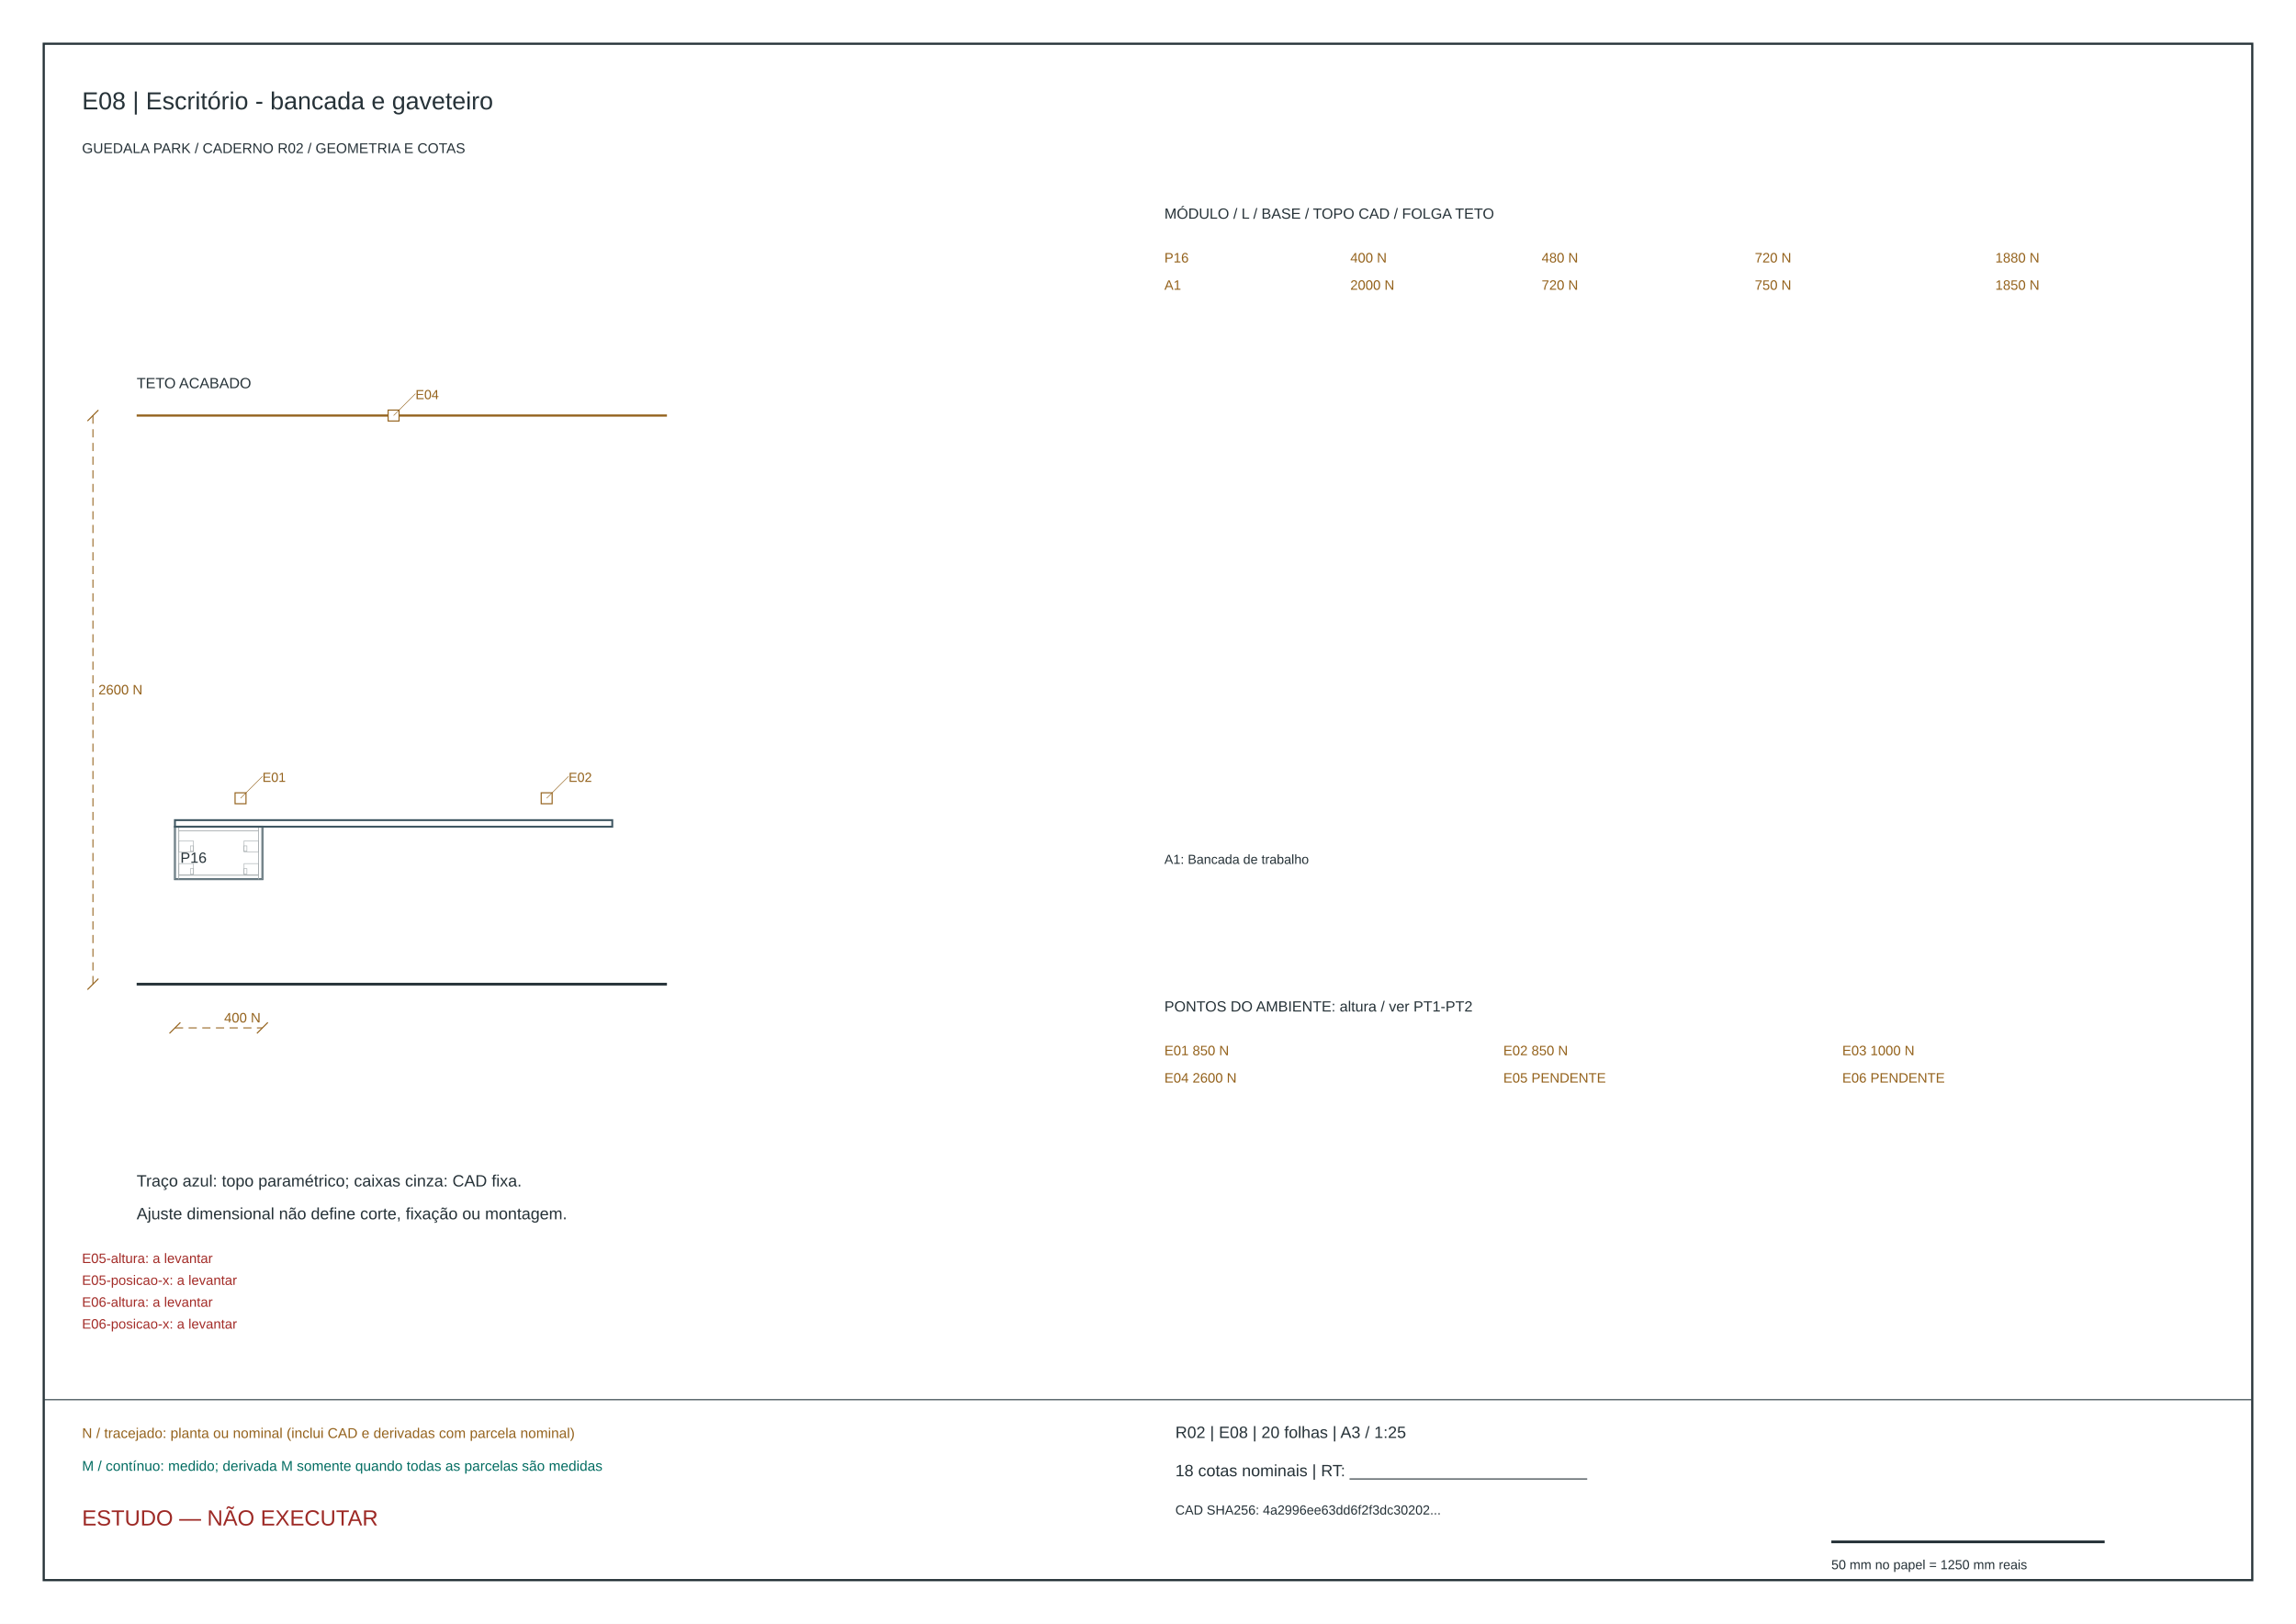
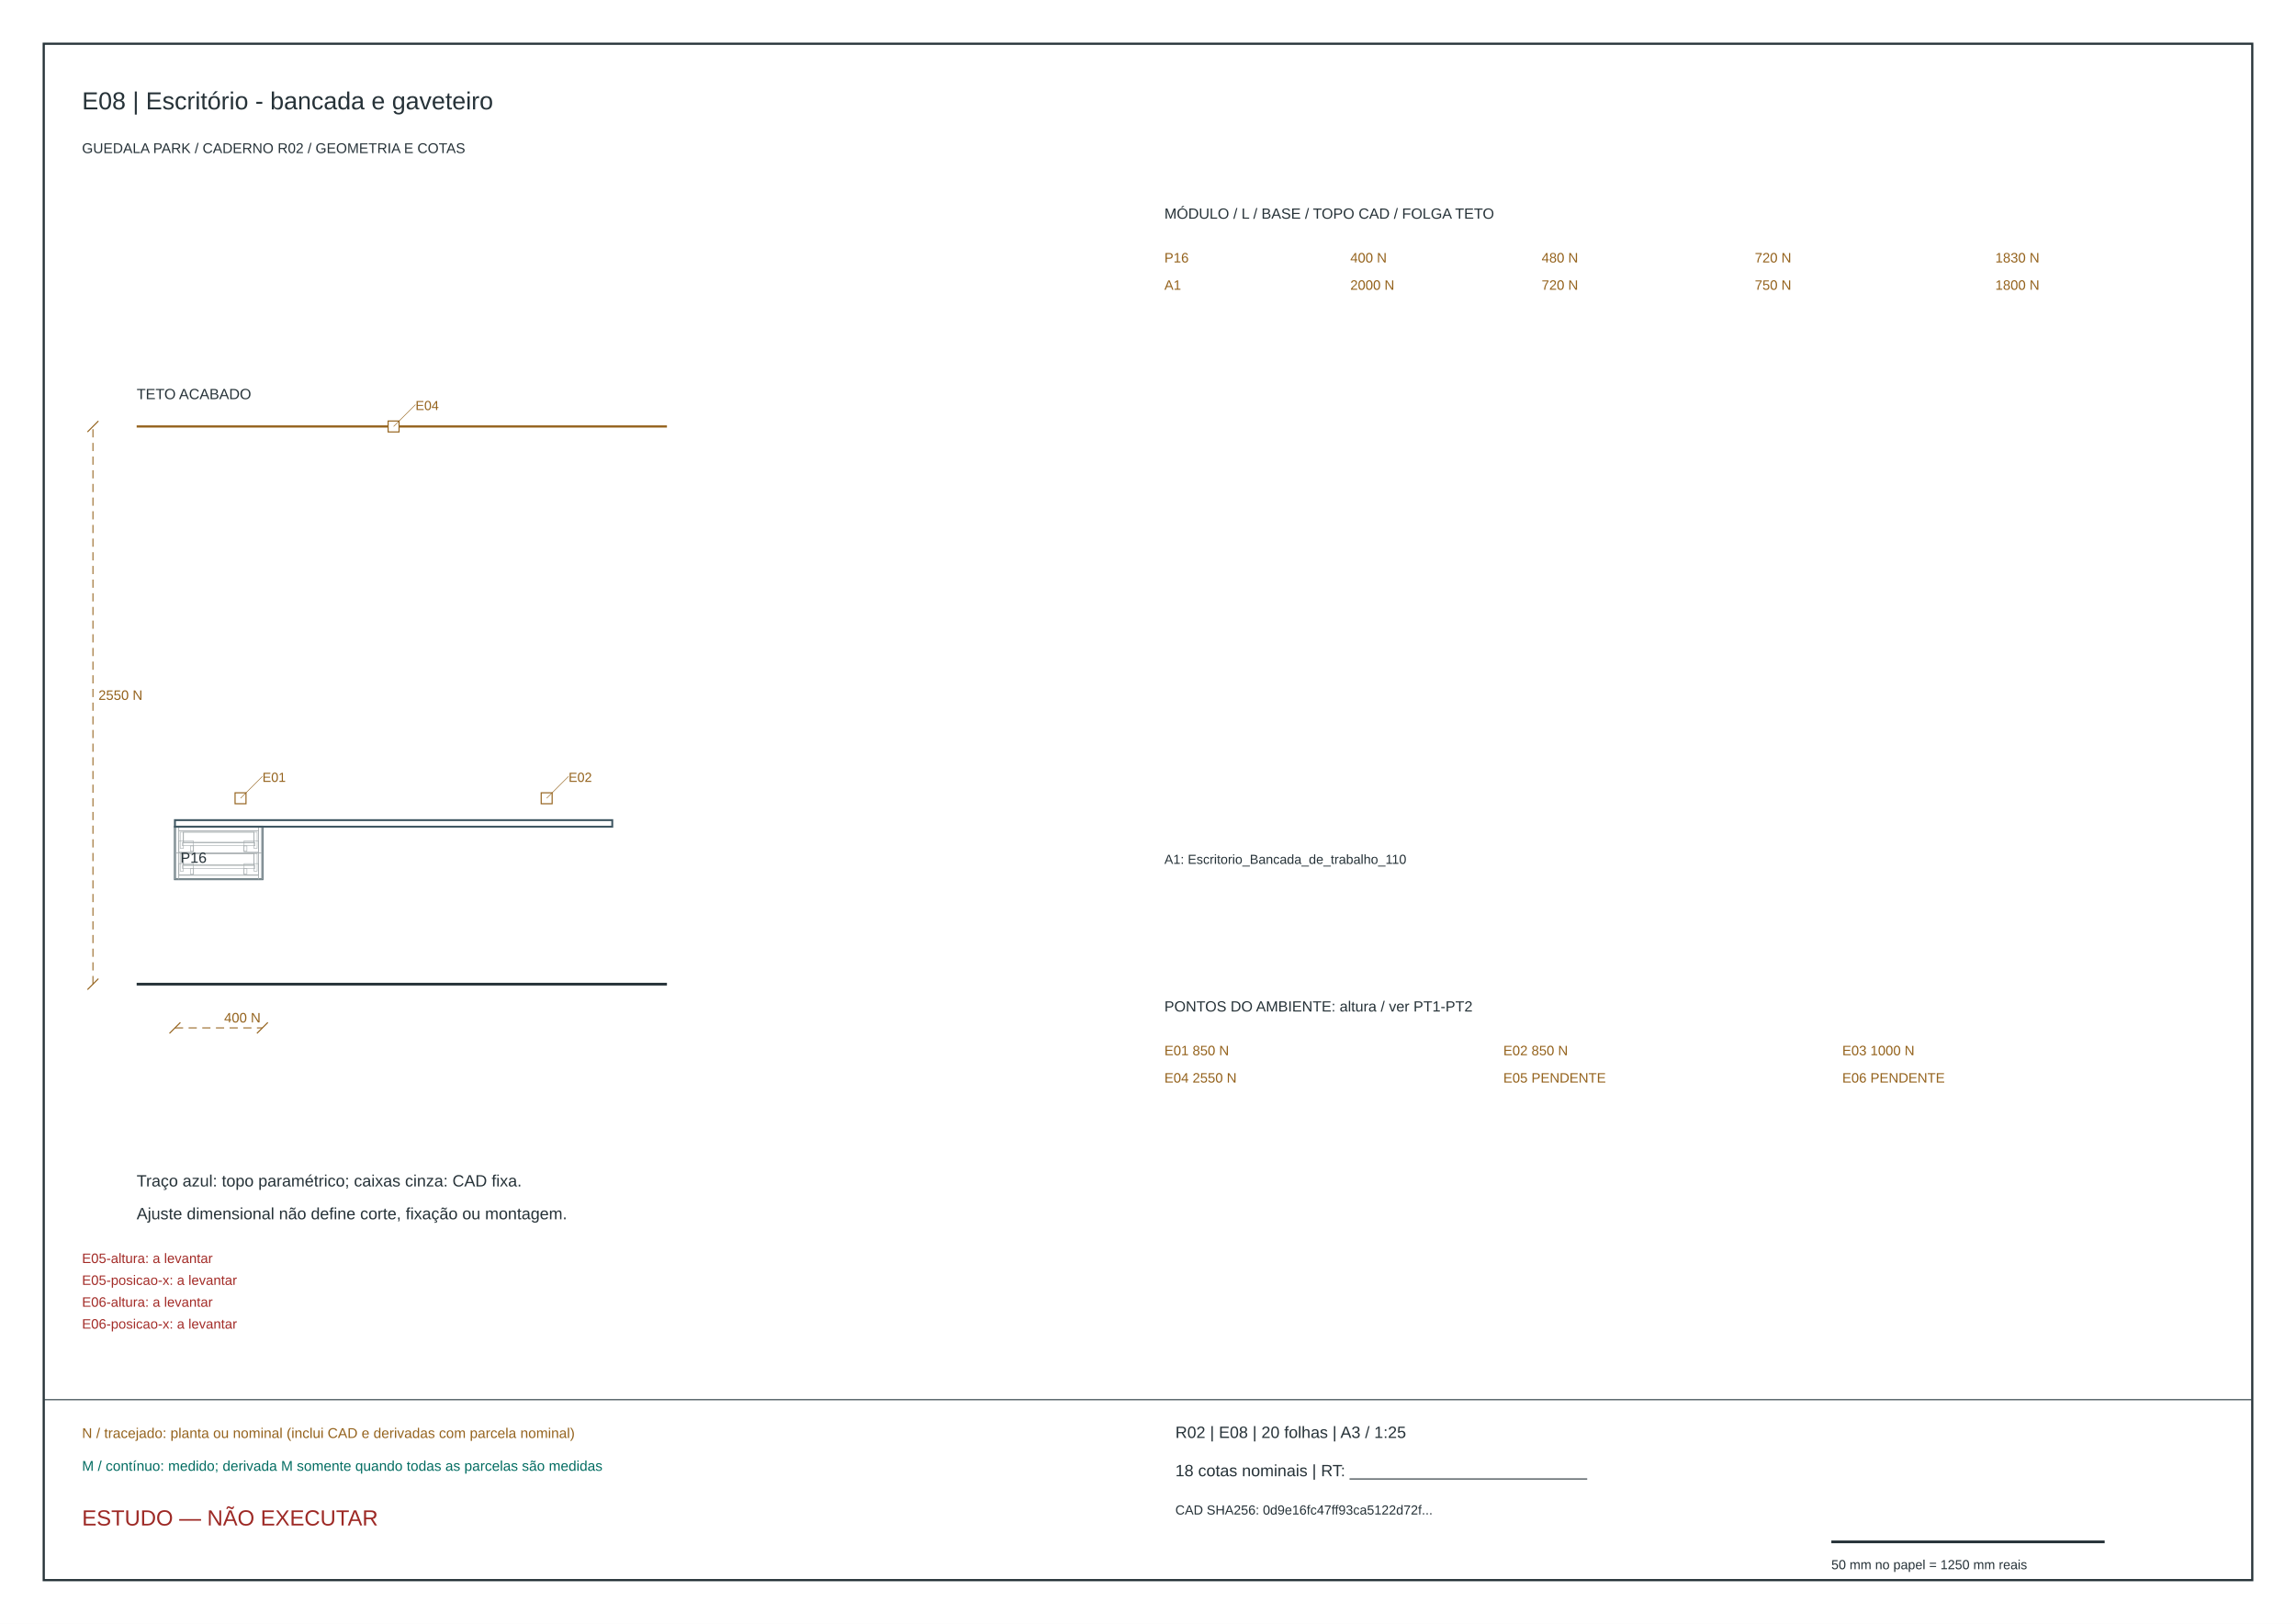
<svg xmlns="http://www.w3.org/2000/svg" width="420mm" height="297mm" viewBox="0 0 420 297">
  <rect width="420" height="297" fill="white" />
  <line x1="25" y1="180" x2="122.0" y2="180" stroke="#263238" stroke-width="0.5" />
-   <line x1="25" y1="76.0" x2="122.0" y2="76.0" stroke="#94621c" stroke-width="0.4" />
-   <line x1="17" y1="180" x2="17" y2="76.0" stroke="#94621c" stroke-width="0.18" stroke-dasharray="1.5 1" />
+   <line x1="25" y1="78.0" x2="122.0" y2="78.0" stroke="#94621c" stroke-width="0.4" />
+   <line x1="17" y1="180" x2="17" y2="78.0" stroke="#94621c" stroke-width="0.18" stroke-dasharray="1.5 1" />
  <line x1="16" y1="181" x2="18" y2="179" stroke="#94621c" stroke-width="0.2" />
-   <line x1="16" y1="77.0" x2="18" y2="75.0" stroke="#94621c" stroke-width="0.2" />
-   <text x="18.0" y="127.0" font-family="Arial, sans-serif" font-size="2.5" fill="#94621c">2600 N</text>
-   <text x="25" y="71.0" font-family="Arial, sans-serif" font-size="2.7" fill="#263238">TETO ACABADO</text>
+   <line x1="16" y1="79.0" x2="18" y2="77.0" stroke="#94621c" stroke-width="0.2" />
+   <text x="18.0" y="128.0" font-family="Arial, sans-serif" font-size="2.5" fill="#94621c">2550 N</text>
+   <text x="25" y="73.0" font-family="Arial, sans-serif" font-size="2.7" fill="#263238">TETO ACABADO</text>
  <text x="213" y="40" font-family="Arial, sans-serif" font-size="2.7" fill="#263238">MÓDULO / L / BASE / TOPO CAD / FOLGA TETO</text>
  <rect x="32.0" y="151.2" width="16.0" height="9.6" stroke="#405863" fill="none" stroke-width="0.35" />
  <rect x="47.28" y="151.2" width="0.72" height="9.6" stroke="#a2aaac" fill="none" stroke-width="0.1" />
  <rect x="32.0" y="151.2" width="0.72" height="9.6" stroke="#a2aaac" fill="none" stroke-width="0.1" />
  <rect x="32.72" y="151.92" width="14.56" height="8.16" stroke="#a2aaac" fill="none" stroke-width="0.1" />
  <rect x="32.72" y="160.08" width="14.56" height="0.72" stroke="#a2aaac" fill="none" stroke-width="0.1" />
  <rect x="32.72" y="151.2" width="14.56" height="0.72" stroke="#a2aaac" fill="none" stroke-width="0.1" />
  <rect x="44.649" y="157.947" width="2.631" height="2.037" stroke="#a2aaac" fill="none" stroke-width="0.1" />
  <rect x="44.589" y="158.875" width="0.58" height="0.956" stroke="#a2aaac" fill="none" stroke-width="0.1" />
  <rect x="32.72" y="157.947" width="2.631" height="2.037" stroke="#a2aaac" fill="none" stroke-width="0.1" />
  <rect x="34.831" y="158.875" width="0.58" height="0.956" stroke="#a2aaac" fill="none" stroke-width="0.1" />
  <rect x="44.649" y="153.787" width="2.631" height="2.037" stroke="#a2aaac" fill="none" stroke-width="0.1" />
  <rect x="44.589" y="154.715" width="0.58" height="0.956" stroke="#a2aaac" fill="none" stroke-width="0.1" />
  <rect x="32.72" y="153.787" width="2.631" height="2.037" stroke="#a2aaac" fill="none" stroke-width="0.1" />
  <rect x="34.831" y="154.715" width="0.58" height="0.956" stroke="#a2aaac" fill="none" stroke-width="0.1" />
+   <rect x="46.44" y="156.12" width="0.6" height="3.2" stroke="#a2aaac" fill="none" stroke-width="0.1" />
+   <rect x="32.96" y="156.12" width="0.6" height="3.2" stroke="#a2aaac" fill="none" stroke-width="0.1" />
+   <rect x="33.36" y="158.24" width="13.28" height="0.6" stroke="#a2aaac" fill="none" stroke-width="0.1" />
+   <rect x="33.56" y="156.12" width="12.88" height="2.12" stroke="#a2aaac" fill="none" stroke-width="0.1" />
+   <rect x="33.56" y="156.12" width="12.88" height="2.12" stroke="#a2aaac" fill="none" stroke-width="0.1" />
+   <rect x="32.04" y="156.04" width="15.92" height="4.72" stroke="#a2aaac" fill="none" stroke-width="0.1" />
+   <rect x="46.44" y="152.2" width="0.6" height="2.96" stroke="#a2aaac" fill="none" stroke-width="0.1" />
+   <rect x="32.96" y="152.2" width="0.6" height="2.96" stroke="#a2aaac" fill="none" stroke-width="0.1" />
+   <rect x="33.36" y="154.08" width="13.28" height="0.6" stroke="#a2aaac" fill="none" stroke-width="0.1" />
+   <rect x="33.56" y="152.2" width="12.88" height="1.88" stroke="#a2aaac" fill="none" stroke-width="0.1" />
+   <rect x="33.56" y="152.2" width="12.88" height="1.88" stroke="#a2aaac" fill="none" stroke-width="0.1" />
+   <rect x="32.04" y="151.24" width="15.92" height="4.72" stroke="#a2aaac" fill="none" stroke-width="0.1" />
  <text x="33.0" y="157.8" font-family="Arial, sans-serif" font-size="2.7" fill="#263238">P16</text>
  <text x="213" y="48" font-family="Arial, sans-serif" font-size="2.5" fill="#94621c">P16</text>
  <text x="247" y="48" font-family="Arial, sans-serif" font-size="2.5" fill="#94621c">400 N</text>
  <text x="282" y="48" font-family="Arial, sans-serif" font-size="2.5" fill="#94621c">480 N</text>
  <text x="321" y="48" font-family="Arial, sans-serif" font-size="2.5" fill="#94621c">720 N</text>
-   <text x="365" y="48" font-family="Arial, sans-serif" font-size="2.5" fill="#94621c">1880 N</text>
+   <text x="365" y="48" font-family="Arial, sans-serif" font-size="2.5" fill="#94621c">1830 N</text>
  <line x1="32.0" y1="188" x2="48.0" y2="188" stroke="#94621c" stroke-width="0.18" stroke-dasharray="1.5 1" />
  <line x1="31.0" y1="189" x2="33.0" y2="187" stroke="#94621c" stroke-width="0.2" />
  <line x1="47.0" y1="189" x2="49.0" y2="187" stroke="#94621c" stroke-width="0.2" />
  <text x="41.0" y="187.0" font-family="Arial, sans-serif" font-size="2.5" fill="#94621c">400 N</text>
  <rect x="32.0" y="150.0" width="80.0" height="1.2" stroke="#405863" fill="none" stroke-width="0.35" />
  <text x="213" y="53" font-family="Arial, sans-serif" font-size="2.5" fill="#94621c">A1</text>
  <text x="247" y="53" font-family="Arial, sans-serif" font-size="2.5" fill="#94621c">2000 N</text>
  <text x="282" y="53" font-family="Arial, sans-serif" font-size="2.5" fill="#94621c">720 N</text>
  <text x="321" y="53" font-family="Arial, sans-serif" font-size="2.5" fill="#94621c">750 N</text>
-   <text x="365" y="53" font-family="Arial, sans-serif" font-size="2.5" fill="#94621c">1850 N</text>
+   <text x="365" y="53" font-family="Arial, sans-serif" font-size="2.5" fill="#94621c">1800 N</text>
  <text x="25" y="217" font-family="Arial, sans-serif" font-size="3" fill="#263238">Traço azul: topo paramétrico; caixas cinza: CAD fixa.</text>
  <text x="25" y="223" font-family="Arial, sans-serif" font-size="3" fill="#263238">Ajuste dimensional não define corte, fixação ou montagem.</text>
-   <text x="213" y="158.0" font-family="Arial, sans-serif" font-size="2.4" fill="#263238">A1: Bancada de trabalho</text>
+   <text x="213" y="158.0" font-family="Arial, sans-serif" font-size="2.4" fill="#263238">A1: Escritorio_Bancada_de_trabalho_110</text>
  <text x="213" y="185" font-family="Arial, sans-serif" font-size="2.7" fill="#263238">PONTOS DO AMBIENTE: altura / ver PT1-PT2</text>
  <text x="213" y="193" font-family="Arial, sans-serif" font-size="2.5" fill="#94621c">E01 850 N</text>
  <rect x="43.0" y="145.0" width="2" height="2" stroke="#94621c" fill="#ffffff" stroke-width="0.2" />
  <line x1="44.0" y1="146.0" x2="48.0" y2="142.0" stroke="#94621c" stroke-width="0.1" />
  <text x="48.0" y="143.0" font-family="Arial, sans-serif" font-size="2.4" fill="#94621c">E01</text>
  <text x="275" y="193" font-family="Arial, sans-serif" font-size="2.5" fill="#94621c">E02 850 N</text>
  <rect x="99.0" y="145.0" width="2" height="2" stroke="#94621c" fill="#ffffff" stroke-width="0.2" />
  <line x1="100.0" y1="146.0" x2="104.0" y2="142.0" stroke="#94621c" stroke-width="0.1" />
  <text x="104.0" y="143.0" font-family="Arial, sans-serif" font-size="2.4" fill="#94621c">E02</text>
  <text x="337" y="193" font-family="Arial, sans-serif" font-size="2.5" fill="#94621c">E03 1000 N</text>
-   <text x="213" y="198" font-family="Arial, sans-serif" font-size="2.5" fill="#94621c">E04 2600 N</text>
-   <rect x="71.0" y="75.0" width="2" height="2" stroke="#94621c" fill="#ffffff" stroke-width="0.2" />
-   <line x1="72.0" y1="76.0" x2="76.0" y2="72.0" stroke="#94621c" stroke-width="0.1" />
-   <text x="76.0" y="73.0" font-family="Arial, sans-serif" font-size="2.4" fill="#94621c">E04</text>
+   <text x="213" y="198" font-family="Arial, sans-serif" font-size="2.5" fill="#94621c">E04 2550 N</text>
+   <rect x="71.0" y="77.0" width="2" height="2" stroke="#94621c" fill="#ffffff" stroke-width="0.2" />
+   <line x1="72.0" y1="78.0" x2="76.0" y2="74.0" stroke="#94621c" stroke-width="0.1" />
+   <text x="76.0" y="75.0" font-family="Arial, sans-serif" font-size="2.4" fill="#94621c">E04</text>
  <text x="275" y="198" font-family="Arial, sans-serif" font-size="2.5" fill="#94621c">E05 PENDENTE</text>
  <text x="337" y="198" font-family="Arial, sans-serif" font-size="2.5" fill="#94621c">E06 PENDENTE</text>
  <rect x="8" y="8" width="404" height="281" stroke="#263238" fill="none" stroke-width="0.4" />
  <text x="15" y="20" font-family="Arial, sans-serif" font-size="4.5" fill="#263238">E08 | Escritório - bancada e gaveteiro</text>
  <text x="15" y="28" font-family="Arial, sans-serif" font-size="2.6" fill="#263238">GUEDALA PARK  /  CADERNO R02  /  GEOMETRIA E COTAS</text>
  <text x="15" y="231" font-family="Arial, sans-serif" font-size="2.5" fill="#a32c28">E05-altura: a levantar</text>
  <text x="15" y="235" font-family="Arial, sans-serif" font-size="2.5" fill="#a32c28">E05-posicao-x: a levantar</text>
  <text x="15" y="239" font-family="Arial, sans-serif" font-size="2.5" fill="#a32c28">E06-altura: a levantar</text>
  <text x="15" y="243" font-family="Arial, sans-serif" font-size="2.5" fill="#a32c28">E06-posicao-x: a levantar</text>
  <line x1="8" y1="256" x2="412" y2="256" stroke="#34434a" stroke-width="0.2" />
  <text x="15" y="263" font-family="Arial, sans-serif" font-size="2.6" fill="#94621c">N / tracejado: planta ou nominal (inclui CAD e derivadas com parcela nominal)</text>
  <text x="15" y="269" font-family="Arial, sans-serif" font-size="2.6" fill="#006b60">M / contínuo: medido; derivada M somente quando todas as parcelas são medidas</text>
  <text x="15" y="279" font-family="Arial, sans-serif" font-size="4" fill="#9d2925">ESTUDO — NÃO EXECUTAR</text>
  <text x="215" y="263" font-family="Arial, sans-serif" font-size="3" fill="#263238">R02 | E08 | 20 folhas | A3 / 1:25</text>
  <text x="215" y="270" font-family="Arial, sans-serif" font-size="3" fill="#263238">18 cotas nominais | RT: __________________________</text>
-   <text x="215" y="277" font-family="Arial, sans-serif" font-size="2.4" fill="#263238">CAD SHA256: 4a2996ee63dd6f2f3dc30202...</text>
+   <text x="215" y="277" font-family="Arial, sans-serif" font-size="2.4" fill="#263238">CAD SHA256: 0d9e16fc47ff93ca5122d72f...</text>
  <line x1="335" y1="282" x2="385" y2="282" stroke="#263238" stroke-width="0.5" />
  <text x="335" y="287" font-family="Arial, sans-serif" font-size="2.4" fill="#263238">50 mm no papel = 1250 mm reais</text>
</svg>
